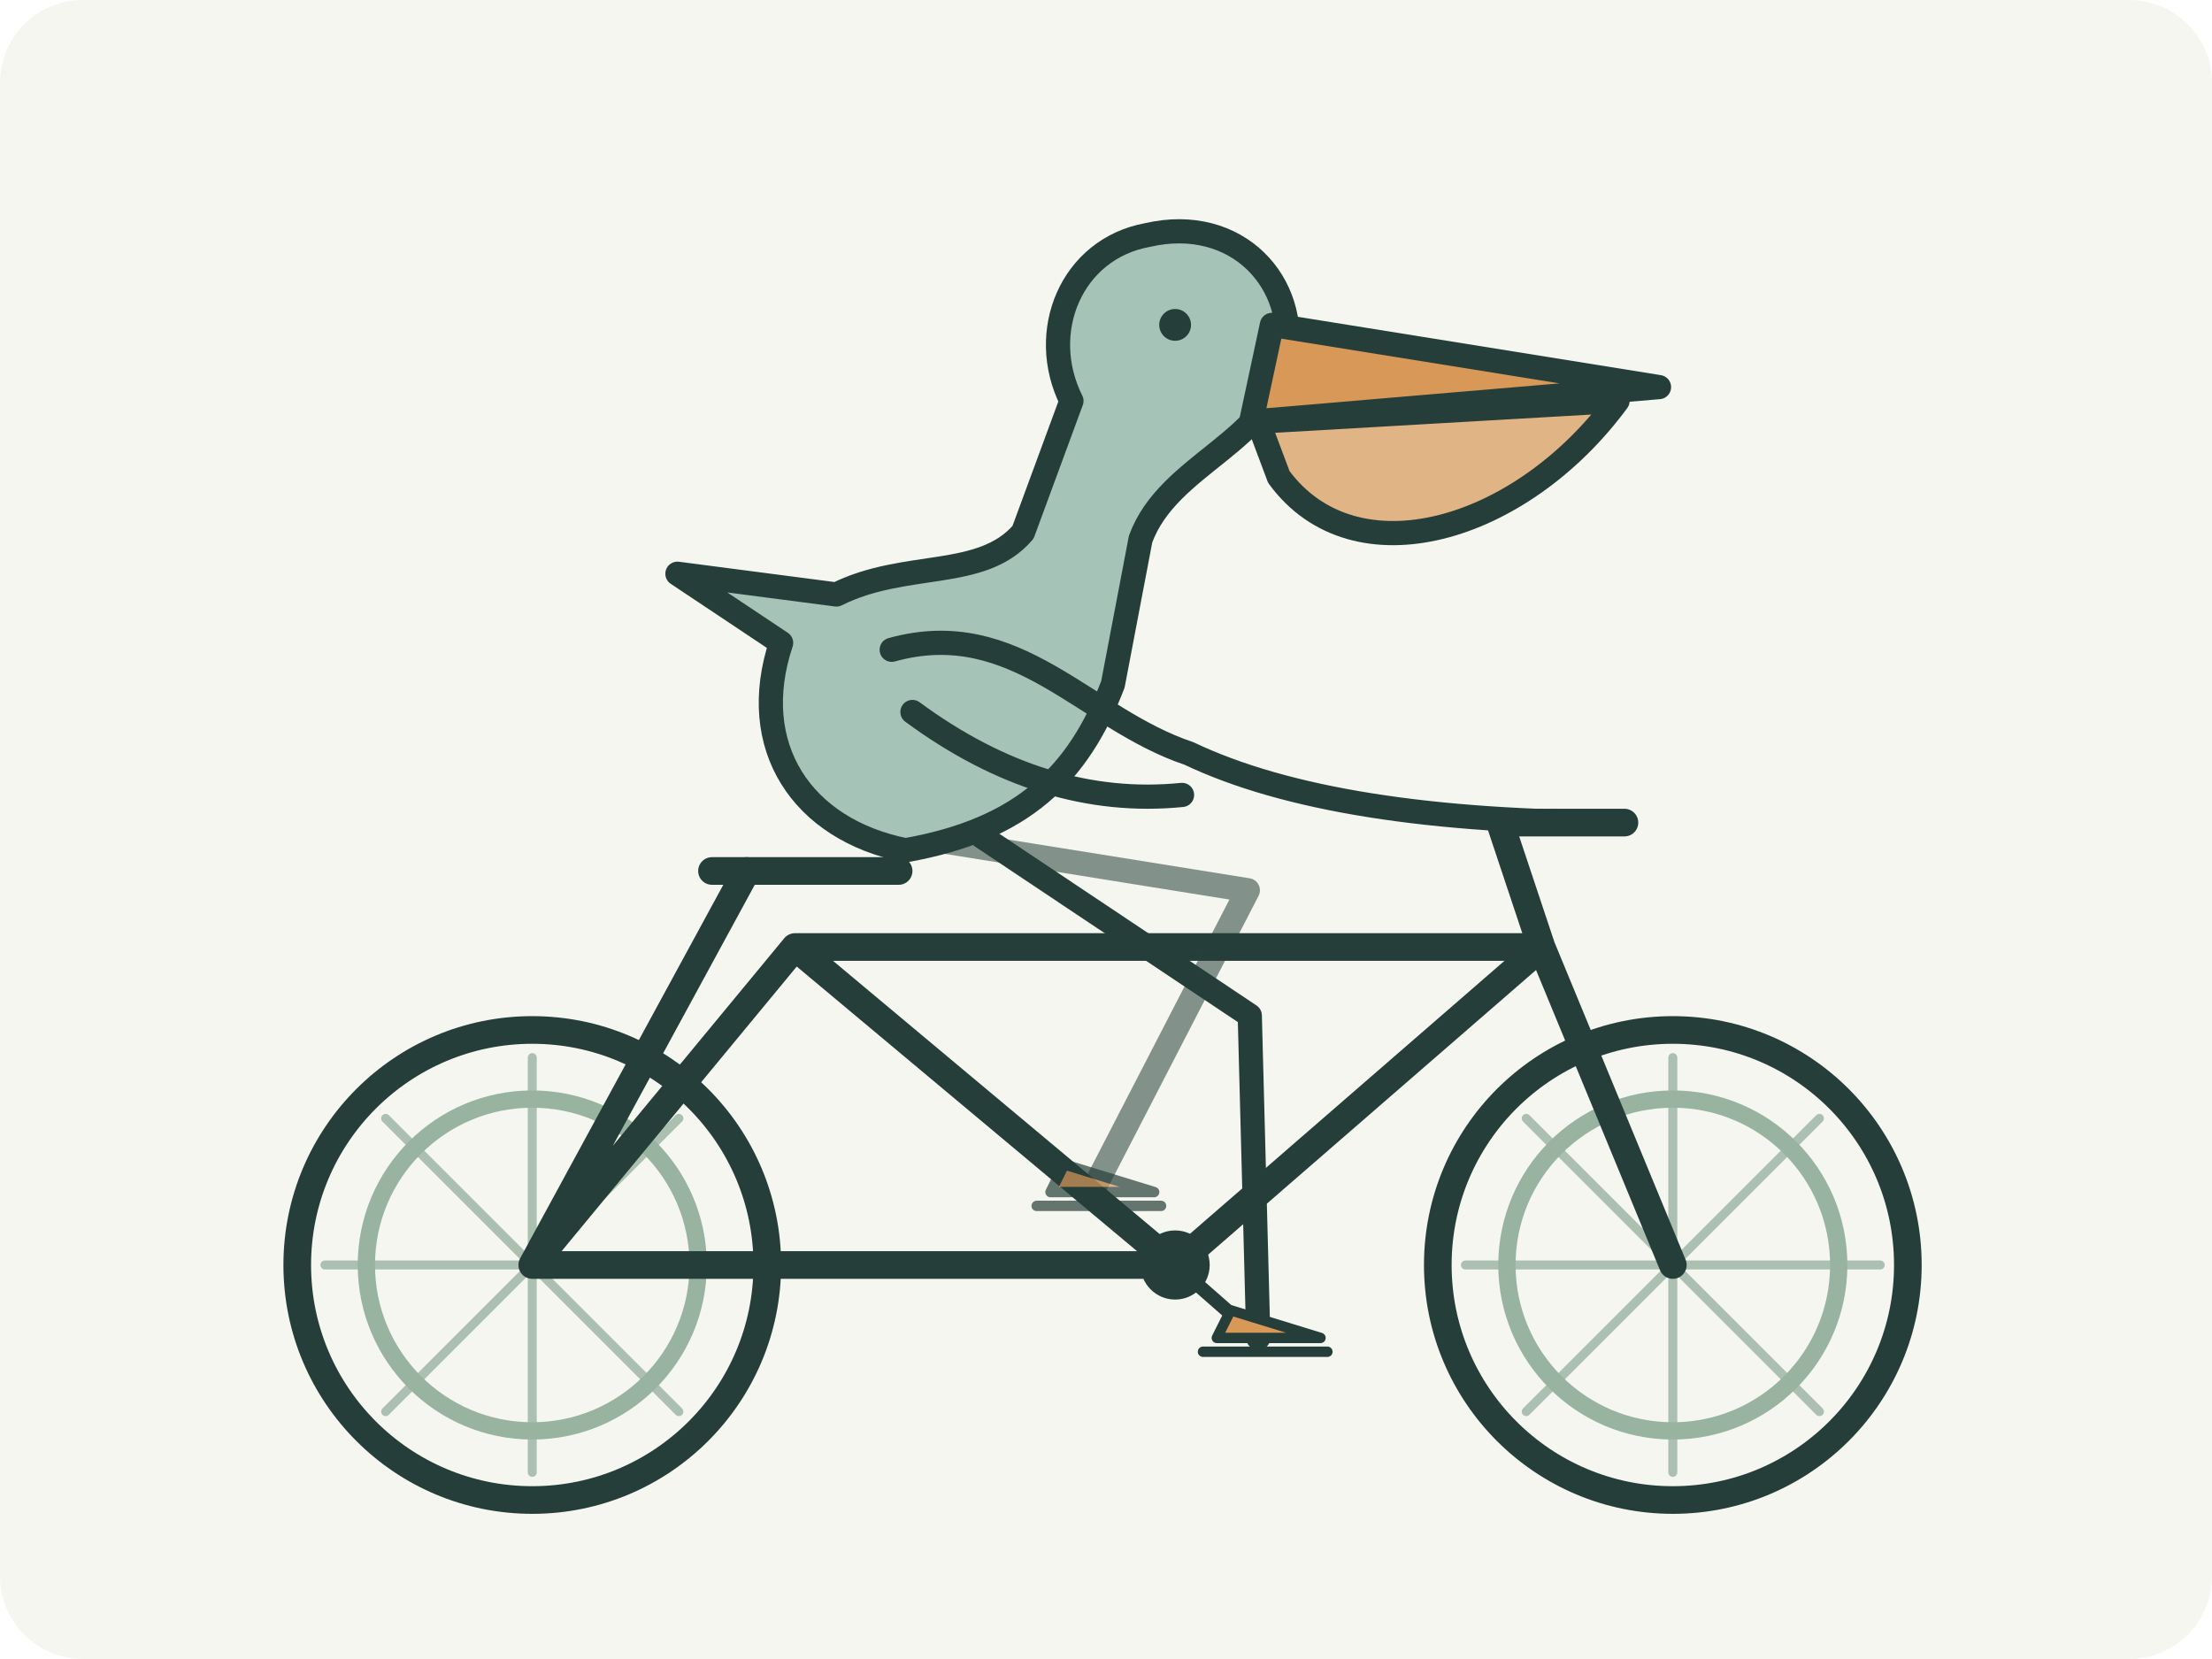
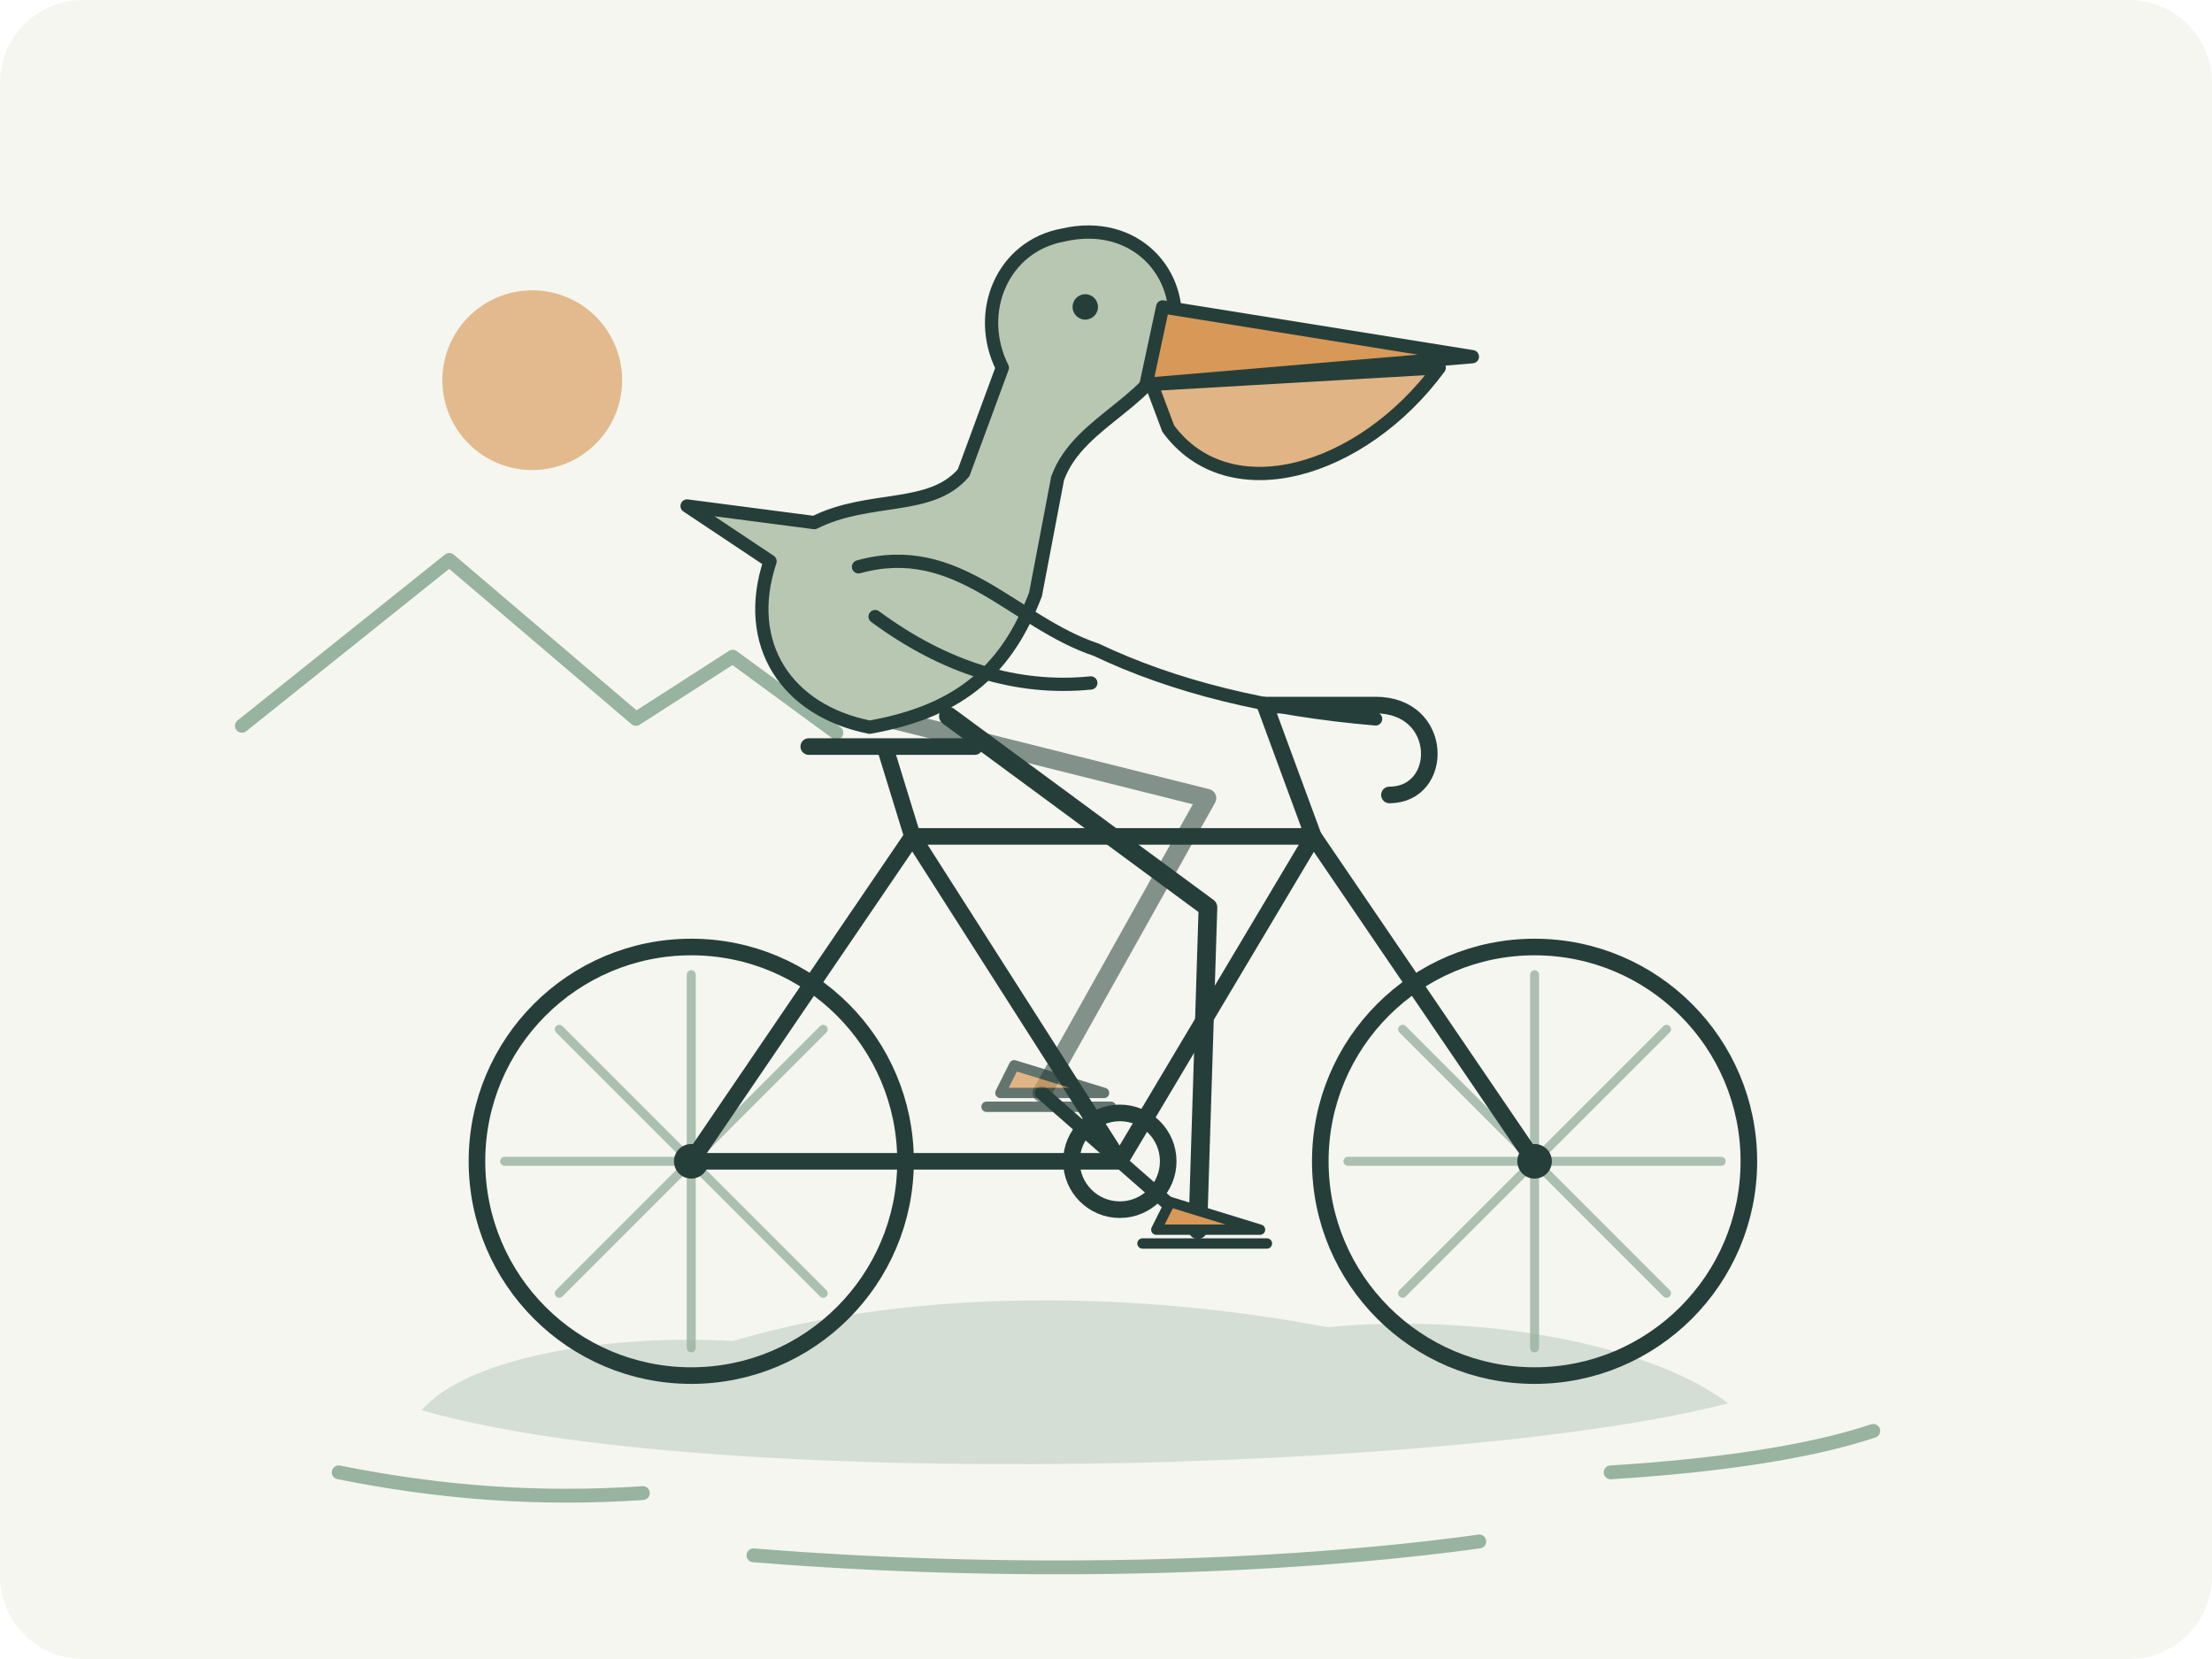
- <svg xmlns="http://www.w3.org/2000/svg" viewBox="0 0 320 240" role="img" aria-labelledby="c05-title c05-desc" data-animated="cycling">
+ <svg xmlns="http://www.w3.org/2000/svg" viewBox="0 0 320 240" role="img" aria-labelledby="c04-title c04-desc" data-animated="cycling">
  <rect width="320" height="240" rx="12" fill="#f5f6f0" />
  <style>.readme-still{display:none}@media(prefers-reduced-motion:reduce){.readme-motion{display:none}.readme-still{display:inline}}</style>
  <g class="readme-motion">
-     <g stroke="#263e39" stroke-width="4" stroke-linecap="round" stroke-linejoin="round">
-       <circle cx="77" cy="183" r="34" fill="none" />
-       <circle cx="242" cy="183" r="34" fill="none" />
-       <g transform="translate(77 183)" data-riding-part="wheel">
-         <g stroke="#98b3a0" stroke-width="1.3" opacity=".8" fill="none">
-           <path d="M0 0L30.00 0.00 M0 0L21.21 21.21 M0 0L0.00 30.00 M0 0L-21.21 21.21 M0 0L-30.00 0.00 M0 0L-21.21 -21.21 M0 0L-0.00 -30.00 M0 0L21.21 -21.21" />
-           <animateTransform attributeName="transform" type="rotate" from="0" to="360" dur="2.8s" repeatCount="indefinite" />
+     <g stroke="#263e39" stroke-width="2.4" stroke-linecap="round" stroke-linejoin="round">
+       <circle cx="77" cy="55" r="13" fill="#d89958" stroke="none" opacity=".65" />
+       <path d="M35 105 65 81 92 104 106 95 121 106" fill="none" stroke="#98b3a0" stroke-width="2" />
+       <path d="M61 204c7-8 28-11 45-10 27-8 60-7 86-2 21-2 46 2 58 11-38 10-148 13-189 1Z" fill="#98b3a0" fill-opacity=".35" stroke="none" />
+       <path d="M49 213c15 3 29 4 44 3m16 9c37 3 76 2 105-2m19-10c16-1 29-3 38-6" fill="none" stroke="#98b3a0" stroke-width="2" />
+       <g fill="none">
+         <circle cx="100" cy="168" r="31" />
+         <circle cx="222" cy="168" r="31" />
+         <g transform="translate(100 168)" data-riding-part="wheel">
+           <g stroke="#98b3a0" stroke-width="1.3" opacity=".8" fill="none">
+             <path d="M0 0L27.00 0.00 M0 0L19.09 19.09 M0 0L0.00 27.00 M0 0L-19.09 19.09 M0 0L-27.00 0.00 M0 0L-19.09 -19.09 M0 0L-0.00 -27.00 M0 0L19.09 -19.09" />
+             <animateTransform attributeName="transform" type="rotate" from="0" to="360" dur="2.8s" repeatCount="indefinite" />
+           </g>
        </g>
+         <g transform="translate(222 168)" data-riding-part="wheel">
+           <g stroke="#98b3a0" stroke-width="1.3" opacity=".8" fill="none">
+             <path d="M0 0L27.00 0.00 M0 0L19.09 19.09 M0 0L0.00 27.00 M0 0L-19.09 19.09 M0 0L-27.00 0.00 M0 0L-19.09 -19.09 M0 0L-0.00 -27.00 M0 0L19.09 -19.09" />
+             <animateTransform attributeName="transform" type="rotate" from="0" to="360" dur="2.8s" repeatCount="indefinite" />
+           </g>
+         </g>
+         <path d="m100 168 32-47 30 47H100m32-47h58l-28 47m28-47 32 47" />
+         <path d="m132 121-4-13m-11 0h24m49 13-7-19h16c10 0 10 13 2 13" />
+         <circle cx="162" cy="168" r="7" />
+         <circle cx="100" cy="168" r="2.5" fill="#263e39" stroke="none" />
+         <circle cx="222" cy="168" r="2.5" fill="#263e39" stroke="none" />
      </g>
-       <g transform="translate(242 183)" data-riding-part="wheel">
-         <g stroke="#98b3a0" stroke-width="1.3" opacity=".8" fill="none">
-           <path d="M0 0L30.00 0.00 M0 0L21.21 21.21 M0 0L0.00 30.00 M0 0L-21.21 21.21 M0 0L-30.00 0.00 M0 0L-21.21 -21.21 M0 0L-0.00 -30.00 M0 0L21.21 -21.21" />
-           <animateTransform attributeName="transform" type="rotate" from="0" to="360" dur="2.8s" repeatCount="indefinite" />
-         </g>
-       </g>
-       <circle cx="77" cy="183" r="24" stroke="#98b3a0" stroke-width="2.5" fill="none" />
-       <circle cx="242" cy="183" r="24" stroke="#98b3a0" stroke-width="2.5" fill="none" />
-       <path d="M77 183 115 137 170 183H77L108 126M115 137h108M170 183l53-46 19 46M223 137l-6-18h18" fill="none" />
-       <path d="M103 126h27" fill="none" />
-       <circle cx="170" cy="183" r="5" fill="#263e39" stroke="none" />
    </g>
-     <g fill="none" stroke="#263e39" stroke-width="3.5" stroke-linecap="round" stroke-linejoin="round" data-riding-part="pedaling-legs">
-       <path d="M157.97 172.45L170 183L182.03 193.55" stroke-width="2">
-         <animate attributeName="d" values="M157.97 172.45L170 183L182.03 193.55;M159.45 170.97L170 183L180.55 195.03;M161.11 169.70L170 183L178.89 196.30;M162.92 168.65L170 183L177.08 197.35;M164.86 167.85L170 183L175.14 198.15;M166.88 167.31L170 183L173.12 198.69;M168.95 167.03L170 183L171.05 198.97;M171.05 167.03L170 183L168.95 198.97;M173.12 167.31L170 183L166.88 198.69;M175.14 167.85L170 183L164.86 198.15;M177.08 168.65L170 183L162.92 197.35;M178.89 169.70L170 183L161.11 196.30;M180.55 170.97L170 183L159.45 195.03;M182.03 172.45L170 183L157.97 193.55;M183.30 174.11L170 183L156.70 191.89;M184.35 175.92L170 183L155.65 190.08;M185.15 177.86L170 183L154.85 188.14;M185.69 179.88L170 183L154.31 186.12;M185.97 181.95L170 183L154.03 184.05;M185.97 184.05L170 183L154.03 181.95;M185.69 186.12L170 183L154.31 179.88;M185.15 188.14L170 183L154.85 177.86;M184.35 190.08L170 183L155.65 175.92;M183.30 191.89L170 183L156.70 174.11;M182.03 193.55L170 183L157.97 172.45;M180.55 195.03L170 183L159.45 170.97;M178.89 196.30L170 183L161.11 169.70;M177.08 197.35L170 183L162.92 168.65;M175.14 198.15L170 183L164.86 167.85;M173.12 198.69L170 183L166.88 167.31;M171.05 198.97L170 183L168.95 167.03;M168.95 198.97L170 183L171.05 167.03;M166.88 198.69L170 183L173.12 167.31;M164.86 198.15L170 183L175.14 167.85;M162.92 197.35L170 183L177.08 168.65;M161.11 196.30L170 183L178.89 169.70;M159.45 195.03L170 183L180.55 170.97;M157.97 193.55L170 183L182.03 172.45;M156.70 191.89L170 183L183.30 174.11;M155.65 190.08L170 183L184.35 175.92;M154.85 188.14L170 183L185.15 177.86;M154.31 186.12L170 183L185.69 179.88;M154.03 184.05L170 183L185.97 181.95;M154.03 181.95L170 183L185.97 184.05;M154.31 179.88L170 183L185.69 186.12;M154.85 177.86L170 183L185.15 188.14;M155.65 175.92L170 183L184.35 190.08;M156.70 174.11L170 183L183.30 191.89;M157.97 172.45L170 183L182.03 193.55" dur="3.8s" repeatCount="indefinite" calcMode="linear" />
+     <g fill="none" stroke="#263e39" stroke-width="2.7" stroke-linecap="round" stroke-linejoin="round" data-riding-part="pedaling-legs">
+       <path d="M150.72 158.11L162 168L173.28 177.89" stroke-width="2">
+         <animate attributeName="d" values="M150.72 158.11L162 168L173.28 177.89;M152.11 156.72L162 168L171.89 179.28;M153.67 155.53L162 168L170.33 180.47;M155.37 154.55L162 168L168.63 181.45;M157.18 153.80L162 168L166.82 182.20;M159.07 153.29L162 168L164.93 182.71;M161.02 153.03L162 168L162.98 182.97;M162.98 153.03L162 168L161.02 182.97;M164.93 153.29L162 168L159.07 182.71;M166.82 153.80L162 168L157.18 182.20;M168.64 154.55L162 168L155.36 181.45;M170.33 155.53L162 168L153.67 180.47;M171.89 156.72L162 168L152.11 179.28;M173.28 158.11L162 168L150.72 177.89;M174.47 159.67L162 168L149.53 176.33;M175.45 161.37L162 168L148.55 174.63;M176.20 163.18L162 168L147.80 172.82;M176.71 165.07L162 168L147.29 170.93;M176.97 167.02L162 168L147.03 168.98;M176.97 168.98L162 168L147.03 167.02;M176.71 170.93L162 168L147.29 165.07;M176.20 172.82L162 168L147.80 163.18;M175.45 174.64L162 168L148.55 161.36;M174.47 176.33L162 168L149.53 159.67;M173.28 177.89L162 168L150.72 158.11;M171.89 179.28L162 168L152.11 156.72;M170.33 180.47L162 168L153.67 155.53;M168.63 181.45L162 168L155.37 154.55;M166.82 182.20L162 168L157.18 153.80;M164.93 182.71L162 168L159.07 153.29;M162.98 182.97L162 168L161.02 153.03;M161.02 182.97L162 168L162.98 153.03;M159.07 182.71L162 168L164.93 153.29;M157.18 182.20L162 168L166.82 153.80;M155.36 181.45L162 168L168.64 154.55;M153.67 180.47L162 168L170.33 155.53;M152.11 179.28L162 168L171.89 156.72;M150.72 177.89L162 168L173.28 158.11;M149.53 176.33L162 168L174.47 159.67;M148.55 174.63L162 168L175.45 161.37;M147.80 172.82L162 168L176.20 163.18;M147.29 170.93L162 168L176.71 165.07;M147.03 168.98L162 168L176.97 167.02;M147.03 167.02L162 168L176.97 168.98;M147.29 165.07L162 168L176.71 170.93;M147.80 163.18L162 168L176.20 172.82;M148.55 161.36L162 168L175.45 174.64;M149.53 159.67L162 168L174.47 176.33;M150.72 158.11L162 168L173.28 177.89" dur="3.8s" repeatCount="indefinite" calcMode="linear" />
      </path>
-       <path d="M132.00 121.00L180.52 128.79L157.97 172.45" opacity=".55">
-         <animate attributeName="d" values="M132.00 121.00L180.52 128.79L157.97 172.45;M132.00 121.02L180.81 126.71L159.45 170.97;M132.00 121.09L181.00 124.76L161.11 169.70;M132.00 121.19L181.11 123.00L162.92 168.65;M132.00 121.33L181.14 121.48L164.86 167.85;M132.00 121.48L181.13 120.28L166.88 167.31;M132.00 121.65L181.09 119.42L168.95 167.03;M132.00 121.82L181.06 118.92L171.05 167.03;M132.00 121.97L181.04 118.81L173.12 167.31;M132.00 122.11L181.05 119.06L175.14 167.85;M132.00 122.21L181.08 119.67L177.08 168.65;M132.00 122.28L181.11 120.61L178.89 169.70;M132.00 122.30L181.14 121.83L180.55 170.97;M132.00 122.28L181.13 123.32L182.03 172.45;M132.00 122.21L181.06 125.02L183.30 174.11;M132.00 122.11L180.91 126.90L184.35 175.92;M132.00 121.97L180.65 128.92L185.15 177.86;M132.00 121.82L180.27 131.04L185.69 179.88;M132.00 121.65L179.76 133.21L185.97 181.95;M132.00 121.48L179.13 135.38L185.97 184.05;M132.00 121.33L178.39 137.53L185.69 186.12;M132.00 121.19L177.57 139.59L185.15 188.14;M132.00 121.09L176.68 141.54L184.35 190.08;M132.00 121.02L175.79 143.33L183.30 191.89;M132.00 121.00L174.92 144.93L182.03 193.55;M132.00 121.02L174.14 146.31L180.55 195.03;M132.00 121.09L173.46 147.46L178.89 196.30;M132.00 121.19L172.93 148.38L177.08 197.35;M132.00 121.33L172.55 149.08L175.14 198.15;M132.00 121.48L172.33 149.56L173.12 198.69;M132.00 121.65L172.25 149.84L171.05 198.97;M132.00 121.82L172.30 149.94L168.95 198.97;M132.00 121.97L172.46 149.87L166.88 198.69;M132.00 122.11L172.70 149.64L164.86 198.15;M132.00 122.21L173.03 149.26L162.92 197.35;M132.00 122.28L173.42 148.73L161.11 196.30;M132.00 122.30L173.86 148.05L159.45 195.03;M132.00 122.28L174.34 147.22L157.97 193.55;M132.00 122.21L174.87 146.23L156.70 191.89;M132.00 122.11L175.43 145.09L155.65 190.08;M132.00 121.97L176.03 143.80L154.85 188.14;M132.00 121.82L176.65 142.35L154.31 186.12;M132.00 121.65L177.28 140.75L154.03 184.05;M132.00 121.48L177.91 139.00L154.03 181.95;M132.00 121.33L178.53 137.12L154.31 179.88;M132.00 121.19L179.12 135.13L154.85 177.86;M132.00 121.09L179.66 133.05L155.65 175.92;M132.00 121.02L180.13 130.92L156.70 174.11;M132.00 121.00L180.52 128.79L157.97 172.45" dur="3.8s" repeatCount="indefinite" calcMode="linear" />
+       <path d="M127.20 103.60L174.60 115.47L150.72 158.11" opacity=".55">
+         <animate attributeName="d" values="M127.20 103.60L174.60 115.47L150.72 158.11;M127.20 103.62L175.04 113.57L152.11 156.72;M127.20 103.69L175.40 111.76L153.67 155.53;M127.20 103.79L175.66 110.09L155.37 154.55;M127.20 103.93L175.84 108.63L157.18 153.80;M127.20 104.08L175.95 107.43L159.07 153.29;M127.20 104.25L176.01 106.52L161.02 153.03;M127.20 104.42L176.04 105.94L162.98 153.03;M127.20 104.58L176.05 105.71L164.93 153.29;M127.20 104.71L176.05 105.81L166.82 153.80;M127.20 104.81L176.05 106.25L168.64 154.55;M127.20 104.88L176.02 106.99L170.33 155.53;M127.20 104.90L175.97 108.03L171.89 156.72;M127.20 104.88L175.86 109.31L173.28 158.11;M127.20 104.81L175.70 110.82L174.47 159.67;M127.20 104.71L175.44 112.50L175.45 161.37;M127.20 104.58L175.08 114.33L176.20 163.18;M127.20 104.42L174.61 116.25L176.71 165.07;M127.20 104.25L174.02 118.24L176.97 167.02;M127.20 104.08L173.31 120.25L176.97 168.98;M127.20 103.93L172.50 122.24L176.71 170.93;M127.20 103.79L171.61 124.17L176.20 172.82;M127.20 103.69L170.67 126.00L175.45 174.64;M127.20 103.62L169.72 127.70L174.47 176.33;M127.20 103.60L168.81 129.23L173.28 177.89;M127.20 103.62L167.97 130.57L171.89 179.28;M127.20 103.69L167.24 131.70L170.33 180.47;M127.20 103.79L166.65 132.63L168.63 181.45;M127.20 103.93L166.22 133.34L166.82 182.20;M127.20 104.08L165.95 133.86L164.93 182.71;M127.20 104.25L165.82 134.18L162.98 182.97;M127.20 104.42L165.84 134.34L161.02 182.97;M127.20 104.58L165.96 134.33L159.07 182.71;M127.20 104.71L166.18 134.17L157.18 182.20;M127.20 104.81L166.49 133.87L155.36 181.45;M127.20 104.88L166.86 133.42L153.67 180.47;M127.20 104.90L167.30 132.83L152.11 179.28;M127.20 104.88L167.78 132.10L150.72 177.89;M127.20 104.81L168.32 131.22L149.53 176.33;M127.20 104.71L168.89 130.20L148.55 174.63;M127.20 104.58L169.50 129.04L147.80 172.82;M127.20 104.42L170.15 127.73L147.29 170.93;M127.20 104.25L170.81 126.29L147.03 168.98;M127.20 104.08L171.50 124.72L147.03 167.02;M127.20 103.93L172.18 123.02L147.29 165.07;M127.20 103.79L172.85 121.22L147.80 163.18;M127.20 103.69L173.49 119.34L148.55 161.36;M127.20 103.62L174.08 117.41L149.53 159.67;M127.20 103.60L174.60 115.47L150.72 158.11" dur="3.8s" repeatCount="indefinite" calcMode="linear" />
      </path>
-       <path d="M149.97 174.45H167.97M153.97 168.45L166.97 172.45L151.97 172.45Z" fill="#d89958" stroke-width="1.5" opacity=".7">
-         <animate attributeName="d" values="M149.97 174.45H167.97M153.97 168.45L166.97 172.45L151.97 172.45Z;M151.45 172.97H169.45M155.45 166.97L168.45 170.97L153.45 170.97Z;M153.11 171.70H171.11M157.11 165.70L170.11 169.696L155.11 169.696Z;M154.92 170.65H172.92M158.92 164.65L171.92 168.65L156.92 168.65Z;M156.86 169.85H174.86M160.86 163.85L173.86 167.849L158.86 167.849Z;M158.88 169.31H176.88M162.88 163.31L175.88 167.307L160.88 167.307Z;M160.95 169.03H178.95M164.95 163.03L177.95 167.034L162.95 167.034Z;M163.05 169.03H181.05M167.05 163.03L180.05 167.034L165.05 167.034Z;M165.12 169.31H183.12M169.12 163.31L182.12 167.308L167.12 167.308Z;M167.14 169.85H185.14M171.14 163.85L184.14 167.849L169.14 167.849Z;M169.08 170.65H187.08M173.08 164.65L186.08 168.65L171.08 168.65Z;M170.89 171.70H188.89M174.89 165.70L187.89 169.697L172.89 169.697Z;M172.55 172.97H190.55M176.55 166.97L189.55 170.971L174.55 170.971Z;M174.03 174.45H192.03M178.03 168.45L191.03 172.451L176.03 172.451Z;M175.30 176.11H193.30M179.30 170.11L192.30 174.112L177.30 174.112Z;M176.35 177.92H194.35M180.35 171.92L193.35 175.924L178.35 175.924Z;M177.15 179.86H195.15M181.15 173.86L194.15 177.858L179.15 177.858Z;M177.69 181.88H195.69M181.69 175.88L194.69 179.879L179.69 179.879Z;M177.97 183.95H195.97M181.97 177.95L194.97 181.954L179.97 181.954Z;M177.97 186.05H195.97M181.97 180.05L194.97 184.047L179.97 184.047Z;M177.69 188.12H195.69M181.69 182.12L194.69 186.122L179.69 186.122Z;M177.15 190.14H195.15M181.15 184.14L194.15 188.144L179.15 188.144Z;M176.35 192.08H194.35M180.35 186.08L193.35 190.077L178.35 190.077Z;M175.30 193.89H193.30M179.30 187.89L192.30 191.89L177.30 191.89Z;M174.03 195.55H192.03M178.03 189.55L191.03 193.55L176.03 193.55Z;M172.55 197.03H190.55M176.55 191.03L189.55 195.03L174.55 195.03Z;M170.89 198.30H188.89M174.89 192.30L187.89 196.304L172.89 196.304Z;M169.08 199.35H187.08M173.08 193.35L186.08 197.35L171.08 197.35Z;M167.14 200.15H185.14M171.14 194.15L184.14 198.151L169.14 198.151Z;M165.12 200.69H183.12M169.12 194.69L182.12 198.693L167.12 198.693Z;M163.05 200.97H181.05M167.05 194.97L180.05 198.966L165.05 198.966Z;M160.95 200.97H178.95M164.95 194.97L177.95 198.966L162.95 198.966Z;M158.88 200.69H176.88M162.88 194.69L175.88 198.692L160.88 198.692Z;M156.86 200.15H174.86M160.86 194.15L173.86 198.151L158.86 198.151Z;M154.92 199.35H172.92M158.92 193.35L171.92 197.35L156.92 197.35Z;M153.11 198.30H171.11M157.11 192.30L170.11 196.303L155.11 196.303Z;M151.45 197.03H169.45M155.45 191.03L168.45 195.029L153.45 195.029Z;M149.97 195.55H167.97M153.97 189.55L166.97 193.549L151.97 193.549Z;M148.70 193.89H166.70M152.70 187.89L165.70 191.888L150.70 191.888Z;M147.65 192.08H165.65M151.65 186.08L164.65 190.076L149.65 190.076Z;M146.85 190.14H164.85M150.85 184.14L163.85 188.142L148.85 188.142Z;M146.31 188.12H164.31M150.31 182.12L163.31 186.121L148.31 186.121Z;M146.03 186.05H164.03M150.03 180.05L163.03 184.046L148.03 184.046Z;M146.03 183.95H164.03M150.03 177.95L163.03 181.953L148.03 181.953Z;M146.31 181.88H164.31M150.31 175.88L163.31 179.878L148.31 179.878Z;M146.85 179.86H164.85M150.85 173.86L163.85 177.856L148.85 177.856Z;M147.65 177.92H165.65M151.65 171.92L164.65 175.923L149.65 175.923Z;M148.70 176.11H166.70M152.70 170.11L165.70 174.11L150.70 174.11Z;M149.97 174.45H167.97M153.97 168.45L166.97 172.45L151.97 172.45Z" dur="3.8s" repeatCount="indefinite" calcMode="linear" />
+       <path d="M142.72 160.11H160.72M146.72 154.11L159.72 158.109L144.72 158.109Z" fill="#d89958" stroke-width="1.5" opacity=".7">
+         <animate attributeName="d" values="M142.72 160.11H160.72M146.72 154.11L159.72 158.109L144.72 158.109Z;M144.11 158.72H162.11M148.11 152.72L161.11 156.722L146.11 156.722Z;M145.67 157.53H163.67M149.67 151.53L162.67 155.528L147.67 155.528Z;M147.37 156.55H165.37M151.37 150.55L164.37 154.547L149.37 154.547Z;M149.18 155.80H167.18M153.18 149.80L166.18 153.796L151.18 153.796Z;M151.07 155.29H169.07M155.07 149.29L168.07 153.288L153.07 153.288Z;M153.02 155.03H171.02M157.02 149.03L170.02 153.032L155.02 153.032Z;M154.98 155.03H172.98M158.98 149.03L171.98 153.032L156.98 153.032Z;M156.93 155.29H174.93M160.93 149.29L173.93 153.288L158.93 153.288Z;M158.82 155.80H176.82M162.82 149.80L175.82 153.796L160.82 153.796Z;M160.64 156.55H178.64M164.64 150.55L177.64 154.547L162.64 154.547Z;M162.33 157.53H180.33M166.33 151.53L179.33 155.528L164.33 155.528Z;M163.89 158.72H181.89M167.89 152.72L180.89 156.723L165.89 156.723Z;M165.28 160.11H183.28M169.28 154.11L182.28 158.11L167.28 158.11Z;M166.47 161.67H184.47M170.47 155.67L183.47 159.667L168.47 159.667Z;M167.45 163.37H185.45M171.45 157.37L184.45 161.366L169.45 161.366Z;M168.20 165.18H186.20M172.20 159.18L185.20 163.179L170.20 163.179Z;M168.71 167.07H186.71M172.71 161.07L185.71 165.074L170.71 165.074Z;M168.97 169.02H186.97M172.97 163.02L185.97 167.02L170.97 167.02Z;M168.97 170.98H186.97M172.97 164.98L185.97 168.982L170.97 168.982Z;M168.71 172.93H186.71M172.71 166.93L185.71 170.927L170.71 170.927Z;M168.20 174.82H186.20M172.20 168.82L185.20 172.822L170.20 172.822Z;M167.45 176.64H185.45M171.45 170.64L184.45 174.635L169.45 174.635Z;M166.47 178.33H184.47M170.47 172.33L183.47 176.334L168.47 176.334Z;M165.28 179.89H183.28M169.28 173.89L182.28 177.891L167.28 177.891Z;M163.89 181.28H181.89M167.89 175.28L180.89 179.278L165.89 179.278Z;M162.33 182.47H180.33M166.33 176.47L179.33 180.472L164.33 180.472Z;M160.63 183.45H178.63M164.63 177.45L177.63 181.453L162.63 181.453Z;M158.82 184.20H176.82M162.82 178.20L175.82 182.204L160.82 182.204Z;M156.93 184.71H174.93M160.93 178.71L173.93 182.712L158.93 182.712Z;M154.98 184.97H172.98M158.98 178.97L171.98 182.968L156.98 182.968Z;M153.02 184.97H171.02M157.02 178.97L170.02 182.968L155.02 182.968Z;M151.07 184.71H169.07M155.07 178.71L168.07 182.712L153.07 182.712Z;M149.18 184.20H167.18M153.18 178.20L166.18 182.204L151.18 182.204Z;M147.36 183.45H165.36M151.36 177.45L164.36 181.453L149.36 181.453Z;M145.67 182.47H163.67M149.67 176.47L162.67 180.472L147.67 180.472Z;M144.11 181.28H162.11M148.11 175.28L161.11 179.277L146.11 179.277Z;M142.72 179.89H160.72M146.72 173.89L159.72 177.89L144.72 177.89Z;M141.53 178.33H159.53M145.53 172.33L158.53 176.333L143.53 176.333Z;M140.55 176.63H158.55M144.55 170.63L157.55 174.634L142.55 174.634Z;M139.80 174.82H157.80M143.80 168.82L156.80 172.821L141.80 172.821Z;M139.29 172.93H157.29M143.29 166.93L156.29 170.926L141.29 170.926Z;M139.03 170.98H157.03M143.03 164.98L156.03 168.98L141.03 168.98Z;M139.03 169.02H157.03M143.03 163.02L156.03 167.018L141.03 167.018Z;M139.29 167.07H157.29M143.29 161.07L156.29 165.073L141.29 165.073Z;M139.80 165.18H157.80M143.80 159.18L156.80 163.178L141.80 163.178Z;M140.55 163.36H158.55M144.55 157.36L157.55 161.365L142.55 161.365Z;M141.53 161.67H159.53M145.53 155.67L158.53 159.666L143.53 159.666Z;M142.72 160.11H160.72M146.72 154.11L159.72 158.109L144.72 158.109Z" dur="3.8s" repeatCount="indefinite" calcMode="linear" />
      </path>
-       <path d="M142.00 121.00L180.80 146.91L182.03 193.55">
-         <animate attributeName="d" values="M142.00 121.00L180.80 146.91L182.03 193.55;M142.00 121.02L179.79 148.38L180.55 195.03;M142.00 121.09L178.89 149.65L178.89 196.30;M142.00 121.19L178.13 150.71L177.08 197.35;M142.00 121.33L177.54 151.56L175.14 198.15;M142.00 121.48L177.11 152.21L173.12 198.69;M142.00 121.65L176.85 152.67L171.05 198.97;M142.00 121.82L176.74 152.96L168.95 198.97;M142.00 121.97L176.76 153.10L166.88 198.69;M142.00 122.11L176.90 153.08L164.86 198.15;M142.00 122.21L177.13 152.91L162.92 197.35;M142.00 122.28L177.45 152.60L161.11 196.30;M142.00 122.30L177.85 152.16L159.45 195.03;M142.00 122.28L178.32 151.56L157.97 193.55;M142.00 122.21L178.85 150.83L156.70 191.89;M142.00 122.11L179.44 149.94L155.65 190.08;M142.00 121.97L180.10 148.91L154.85 188.14;M142.00 121.82L180.81 147.72L154.31 186.12;M142.00 121.65L181.56 146.38L154.03 184.05;M142.00 121.48L182.36 144.88L154.03 181.95;M142.00 121.33L183.19 143.24L154.31 179.88;M142.00 121.19L184.03 141.45L154.85 177.86;M142.00 121.09L184.85 139.54L155.65 175.92;M142.00 121.02L185.64 137.52L156.70 174.11;M142.00 121.00L186.37 135.43L157.97 172.45;M142.00 121.02L187.01 133.32L159.45 170.97;M142.00 121.09L187.54 131.25L161.11 169.70;M142.00 121.19L187.95 129.27L162.92 168.65;M142.00 121.33L188.25 127.48L164.86 167.85;M142.00 121.48L188.44 125.93L166.88 167.31;M142.00 121.65L188.56 124.70L168.95 167.03;M142.00 121.82L188.61 123.81L171.05 167.03;M142.00 121.97L188.64 123.31L173.12 167.31;M142.00 122.11L188.64 123.19L175.14 167.85;M142.00 122.21L188.64 123.45L177.08 168.65;M142.00 122.28L188.62 124.07L178.89 169.70;M142.00 122.30L188.58 125.01L180.55 170.97;M142.00 122.28L188.49 126.24L182.03 172.45;M142.00 122.21L188.33 127.73L183.30 174.11;M142.00 122.11L188.08 129.42L184.35 175.92;M142.00 121.97L187.72 131.27L185.15 177.86;M142.00 121.82L187.23 133.25L185.69 179.88;M142.00 121.65L186.61 135.30L185.97 181.95;M142.00 121.48L185.86 137.39L185.97 184.05;M142.00 121.33L184.98 139.47L185.69 186.12;M142.00 121.19L184.00 141.50L185.15 188.14;M142.00 121.09L182.95 143.44L184.35 190.08;M142.00 121.02L181.87 145.26L183.30 191.89;M142.00 121.00L180.80 146.91L182.03 193.55" dur="3.8s" repeatCount="indefinite" calcMode="linear" />
+       <path d="M137.20 103.60L174.75 131.27L173.28 177.89">
+         <animate attributeName="d" values="M137.20 103.60L174.75 131.27L173.28 177.89;M137.20 103.62L173.70 132.67L171.89 179.28;M137.20 103.69L172.75 133.89L170.33 180.47;M137.20 103.79L171.93 134.92L168.63 181.45;M137.20 103.93L171.28 135.77L166.82 182.20;M137.20 104.08L170.80 136.44L164.93 182.71;M137.20 104.25L170.48 136.93L162.98 182.97;M137.20 104.42L170.32 137.26L161.02 182.97;M137.20 104.58L170.30 137.44L159.07 182.71;M137.20 104.71L170.40 137.47L157.18 182.20;M137.20 104.81L170.61 137.37L155.36 181.45;M137.20 104.88L170.90 137.13L153.67 180.47;M137.20 104.90L171.28 136.75L152.11 179.28;M137.20 104.88L171.73 136.24L150.72 177.89;M137.20 104.81L172.25 135.59L149.53 176.33;M137.20 104.71L172.83 134.81L148.55 174.63;M137.20 104.58L173.49 133.89L147.80 172.82;M137.20 104.42L174.20 132.83L147.29 170.93;M137.20 104.25L174.97 131.63L147.03 168.98;M137.20 104.08L175.79 130.29L147.03 167.02;M137.20 103.93L176.64 128.82L147.29 165.07;M137.20 103.79L177.53 127.23L147.80 163.18;M137.20 103.69L178.41 125.53L148.55 161.36;M137.20 103.62L179.28 123.74L149.53 159.67;M137.20 103.60L180.11 121.89L150.72 158.11;M137.20 103.62L180.88 120.00L152.11 156.72;M137.20 103.69L181.55 118.13L153.67 155.53;M137.20 103.79L182.13 116.34L155.37 154.55;M137.20 103.93L182.59 114.68L157.18 153.80;M137.20 104.08L182.94 113.21L159.07 153.29;M137.20 104.25L183.20 112.00L161.02 153.03;M137.20 104.42L183.37 111.08L162.98 153.03;M137.20 104.58L183.47 110.49L164.93 153.29;M137.20 104.71L183.52 110.24L166.82 153.80;M137.20 104.81L183.52 110.34L168.64 154.55;M137.20 104.88L183.47 110.77L170.33 155.53;M137.20 104.90L183.37 111.51L171.89 156.72;M137.20 104.88L183.21 112.54L173.28 158.11;M137.20 104.81L182.97 113.80L174.47 159.67;M137.20 104.71L182.63 115.28L175.45 161.37;M137.20 104.58L182.18 116.92L176.20 163.18;M137.20 104.42L181.61 118.69L176.71 165.07;M137.20 104.25L180.91 120.54L176.97 167.02;M137.20 104.08L180.08 122.44L176.97 168.98;M137.20 103.93L179.14 124.34L176.71 170.93;M137.20 103.79L178.10 126.22L176.20 172.82;M137.20 103.69L177.00 128.02L175.45 174.64;M137.20 103.62L175.87 129.71L174.47 176.33;M137.20 103.60L174.75 131.27L173.28 177.89" dur="3.8s" repeatCount="indefinite" calcMode="linear" />
      </path>
-       <path d="M174.03 195.55H192.03M178.03 189.55L191.03 193.55L176.03 193.55Z" fill="#d89958" stroke-width="1.5">
-         <animate attributeName="d" values="M174.03 195.55H192.03M178.03 189.55L191.03 193.55L176.03 193.55Z;M172.55 197.03H190.55M176.55 191.03L189.55 195.03L174.55 195.03Z;M170.89 198.30H188.89M174.89 192.30L187.89 196.304L172.89 196.304Z;M169.08 199.35H187.08M173.08 193.35L186.08 197.35L171.08 197.35Z;M167.14 200.15H185.14M171.14 194.15L184.14 198.151L169.14 198.151Z;M165.12 200.69H183.12M169.12 194.69L182.12 198.693L167.12 198.693Z;M163.05 200.97H181.05M167.05 194.97L180.05 198.966L165.05 198.966Z;M160.95 200.97H178.95M164.95 194.97L177.95 198.966L162.95 198.966Z;M158.88 200.69H176.88M162.88 194.69L175.88 198.692L160.88 198.692Z;M156.86 200.15H174.86M160.86 194.15L173.86 198.151L158.86 198.151Z;M154.92 199.35H172.92M158.92 193.35L171.92 197.35L156.92 197.35Z;M153.11 198.30H171.11M157.11 192.30L170.11 196.303L155.11 196.303Z;M151.45 197.03H169.45M155.45 191.03L168.45 195.029L153.45 195.029Z;M149.97 195.55H167.97M153.97 189.55L166.97 193.549L151.97 193.549Z;M148.70 193.89H166.70M152.70 187.89L165.70 191.888L150.70 191.888Z;M147.65 192.08H165.65M151.65 186.08L164.65 190.076L149.65 190.076Z;M146.85 190.14H164.85M150.85 184.14L163.85 188.142L148.85 188.142Z;M146.31 188.12H164.31M150.31 182.12L163.31 186.121L148.31 186.121Z;M146.03 186.05H164.03M150.03 180.05L163.03 184.046L148.03 184.046Z;M146.03 183.95H164.03M150.03 177.95L163.03 181.953L148.03 181.953Z;M146.31 181.88H164.31M150.31 175.88L163.31 179.878L148.31 179.878Z;M146.85 179.86H164.85M150.85 173.86L163.85 177.856L148.85 177.856Z;M147.65 177.92H165.65M151.65 171.92L164.65 175.923L149.65 175.923Z;M148.70 176.11H166.70M152.70 170.11L165.70 174.11L150.70 174.11Z;M149.97 174.45H167.97M153.97 168.45L166.97 172.45L151.97 172.45Z;M151.45 172.97H169.45M155.45 166.97L168.45 170.97L153.45 170.97Z;M153.11 171.70H171.11M157.11 165.70L170.11 169.696L155.11 169.696Z;M154.92 170.65H172.92M158.92 164.65L171.92 168.65L156.92 168.65Z;M156.86 169.85H174.86M160.86 163.85L173.86 167.849L158.86 167.849Z;M158.88 169.31H176.88M162.88 163.31L175.88 167.307L160.88 167.307Z;M160.95 169.03H178.95M164.95 163.03L177.95 167.034L162.95 167.034Z;M163.05 169.03H181.05M167.05 163.03L180.05 167.034L165.05 167.034Z;M165.12 169.31H183.12M169.12 163.31L182.12 167.308L167.12 167.308Z;M167.14 169.85H185.14M171.14 163.85L184.14 167.849L169.14 167.849Z;M169.08 170.65H187.08M173.08 164.65L186.08 168.65L171.08 168.65Z;M170.89 171.70H188.89M174.89 165.70L187.89 169.697L172.89 169.697Z;M172.55 172.97H190.55M176.55 166.97L189.55 170.971L174.55 170.971Z;M174.03 174.45H192.03M178.03 168.45L191.03 172.451L176.03 172.451Z;M175.30 176.11H193.30M179.30 170.11L192.30 174.112L177.30 174.112Z;M176.35 177.92H194.35M180.35 171.92L193.35 175.924L178.35 175.924Z;M177.15 179.86H195.15M181.15 173.86L194.15 177.858L179.15 177.858Z;M177.69 181.88H195.69M181.69 175.88L194.69 179.879L179.69 179.879Z;M177.97 183.95H195.97M181.97 177.95L194.97 181.954L179.97 181.954Z;M177.97 186.05H195.97M181.97 180.05L194.97 184.047L179.97 184.047Z;M177.69 188.12H195.69M181.69 182.12L194.69 186.122L179.69 186.122Z;M177.15 190.14H195.15M181.15 184.14L194.15 188.144L179.15 188.144Z;M176.35 192.08H194.35M180.35 186.08L193.35 190.077L178.35 190.077Z;M175.30 193.89H193.30M179.30 187.89L192.30 191.89L177.30 191.89Z;M174.03 195.55H192.03M178.03 189.55L191.03 193.55L176.03 193.55Z" dur="3.8s" repeatCount="indefinite" calcMode="linear" />
+       <path d="M165.28 179.89H183.28M169.28 173.89L182.28 177.891L167.28 177.891Z" fill="#d89958" stroke-width="1.5">
+         <animate attributeName="d" values="M165.28 179.89H183.28M169.28 173.89L182.28 177.891L167.28 177.891Z;M163.89 181.28H181.89M167.89 175.28L180.89 179.278L165.89 179.278Z;M162.33 182.47H180.33M166.33 176.47L179.33 180.472L164.33 180.472Z;M160.63 183.45H178.63M164.63 177.45L177.63 181.453L162.63 181.453Z;M158.82 184.20H176.82M162.82 178.20L175.82 182.204L160.82 182.204Z;M156.93 184.71H174.93M160.93 178.71L173.93 182.712L158.93 182.712Z;M154.98 184.97H172.98M158.98 178.97L171.98 182.968L156.98 182.968Z;M153.02 184.97H171.02M157.02 178.97L170.02 182.968L155.02 182.968Z;M151.07 184.71H169.07M155.07 178.71L168.07 182.712L153.07 182.712Z;M149.18 184.20H167.18M153.18 178.20L166.18 182.204L151.18 182.204Z;M147.36 183.45H165.36M151.36 177.45L164.36 181.453L149.36 181.453Z;M145.67 182.47H163.67M149.67 176.47L162.67 180.472L147.67 180.472Z;M144.11 181.28H162.11M148.11 175.28L161.11 179.277L146.11 179.277Z;M142.72 179.89H160.72M146.72 173.89L159.72 177.89L144.72 177.89Z;M141.53 178.33H159.53M145.53 172.33L158.53 176.333L143.53 176.333Z;M140.55 176.63H158.55M144.55 170.63L157.55 174.634L142.55 174.634Z;M139.80 174.82H157.80M143.80 168.82L156.80 172.821L141.80 172.821Z;M139.29 172.93H157.29M143.29 166.93L156.29 170.926L141.29 170.926Z;M139.03 170.98H157.03M143.03 164.98L156.03 168.98L141.03 168.98Z;M139.03 169.02H157.03M143.03 163.02L156.03 167.018L141.03 167.018Z;M139.29 167.07H157.29M143.29 161.07L156.29 165.073L141.29 165.073Z;M139.80 165.18H157.80M143.80 159.18L156.80 163.178L141.80 163.178Z;M140.55 163.36H158.55M144.55 157.36L157.55 161.365L142.55 161.365Z;M141.53 161.67H159.53M145.53 155.67L158.53 159.666L143.53 159.666Z;M142.72 160.11H160.72M146.72 154.11L159.72 158.109L144.72 158.109Z;M144.11 158.72H162.11M148.11 152.72L161.11 156.722L146.11 156.722Z;M145.67 157.53H163.67M149.67 151.53L162.67 155.528L147.67 155.528Z;M147.37 156.55H165.37M151.37 150.55L164.37 154.547L149.37 154.547Z;M149.18 155.80H167.18M153.18 149.80L166.18 153.796L151.18 153.796Z;M151.07 155.29H169.07M155.07 149.29L168.07 153.288L153.07 153.288Z;M153.02 155.03H171.02M157.02 149.03L170.02 153.032L155.02 153.032Z;M154.98 155.03H172.98M158.98 149.03L171.98 153.032L156.98 153.032Z;M156.93 155.29H174.93M160.93 149.29L173.93 153.288L158.93 153.288Z;M158.82 155.80H176.82M162.82 149.80L175.82 153.796L160.82 153.796Z;M160.64 156.55H178.64M164.64 150.55L177.64 154.547L162.64 154.547Z;M162.33 157.53H180.33M166.33 151.53L179.33 155.528L164.33 155.528Z;M163.89 158.72H181.89M167.89 152.72L180.89 156.723L165.89 156.723Z;M165.28 160.11H183.28M169.28 154.11L182.28 158.11L167.28 158.11Z;M166.47 161.67H184.47M170.47 155.67L183.47 159.667L168.47 159.667Z;M167.45 163.37H185.45M171.45 157.37L184.45 161.366L169.45 161.366Z;M168.20 165.18H186.20M172.20 159.18L185.20 163.179L170.20 163.179Z;M168.71 167.07H186.71M172.71 161.07L185.71 165.074L170.71 165.074Z;M168.97 169.02H186.97M172.97 163.02L185.97 167.02L170.97 167.02Z;M168.97 170.98H186.97M172.97 164.98L185.97 168.982L170.97 168.982Z;M168.71 172.93H186.71M172.71 166.93L185.71 170.927L170.71 170.927Z;M168.20 174.82H186.20M172.20 168.82L185.20 172.822L170.20 172.822Z;M167.45 176.64H185.45M171.45 170.64L184.45 174.635L169.45 174.635Z;M166.47 178.33H184.47M170.47 172.33L183.47 176.334L168.47 176.334Z;M165.28 179.89H183.28M169.28 173.89L182.28 177.891L167.28 177.891Z" dur="3.8s" repeatCount="indefinite" calcMode="linear" />
      </path>
    </g>
    <g data-riding-part="rider-motion">
      <animateTransform attributeName="transform" type="translate" values="0 0.000;0 0.022;0 0.087;0 0.190;0 0.325;0 0.482;0 0.650;0 0.818;0 0.975;0 1.110;0 1.213;0 1.278;0 1.300;0 1.278;0 1.213;0 1.110;0 0.975;0 0.818;0 0.650;0 0.482;0 0.325;0 0.190;0 0.087;0 0.022;0 0.000;0 0.022;0 0.087;0 0.190;0 0.325;0 0.482;0 0.650;0 0.818;0 0.975;0 1.110;0 1.213;0 1.278;0 1.300;0 1.278;0 1.213;0 1.110;0 0.975;0 0.818;0 0.650;0 0.482;0 0.325;0 0.190;0 0.087;0 0.022;0 0.000" dur="3.8s" repeatCount="indefinite" />
-       <g transform="translate(5 4) scale(1)" stroke="#263e39" stroke-width="3.5" stroke-linecap="round" stroke-linejoin="round" data-riding-part="forward-rider">
-         <path d="M126 119C111 116 103 104 108 89L93 79 116 82C126 77 137 80 143 73L150 54C145 44 150 32 161 30C174 27 183 37 181 48C179 60 164 63 160 74L156 95C151 108 143 116 126 119Z" fill="#a6c3b7" />
+       <g transform="translate(25 10) scale(0.8)" stroke="#263e39" stroke-width="2.4" stroke-linecap="round" stroke-linejoin="round" data-riding-part="forward-rider">
+         <path d="M126 119C111 116 103 104 108 89L93 79 116 82C126 77 137 80 143 73L150 54C145 44 150 32 161 30C174 27 183 37 181 48C179 60 164 63 160 74L156 95C151 108 143 116 126 119Z" fill="#b7c7b2" />
        <path d="M179 43 235 52 176 57Z" fill="#d89958" />
        <path d="M177 57 229 54C215 73 191 80 180 65Z" fill="#d89958" fill-opacity=".7" />
        <circle cx="165" cy="43" r="2.3" fill="#263e39" stroke="none" />
-         <path d="M124 90C142 85 152 100 167 105Q188 115 230 115M127 99Q146 113 166 111" fill="none" stroke="#263e39" />
+         <path d="M124 90C142 85 152 100 167 105Q188 115 217.5 117.5M127 99Q146 113 166 111" fill="none" stroke="#263e39" />
      </g>
    </g>
  </g>
  <g class="readme-still">
-     <g stroke="#263e39" stroke-width="4" stroke-linecap="round" stroke-linejoin="round">
-       <circle cx="77" cy="183" r="34" fill="none" />
-       <circle cx="242" cy="183" r="34" fill="none" />
-       <g transform="translate(77 183)" data-riding-part="wheel">
-         <g stroke="#98b3a0" stroke-width="1.3" opacity=".8" fill="none">
-           <path d="M0 0L30.00 0.00 M0 0L21.21 21.21 M0 0L0.00 30.00 M0 0L-21.21 21.21 M0 0L-30.00 0.00 M0 0L-21.21 -21.21 M0 0L-0.00 -30.00 M0 0L21.21 -21.21" />
+     <g stroke="#263e39" stroke-width="2.4" stroke-linecap="round" stroke-linejoin="round">
+       <circle cx="77" cy="55" r="13" fill="#d89958" stroke="none" opacity=".65" />
+       <path d="M35 105 65 81 92 104 106 95 121 106" fill="none" stroke="#98b3a0" stroke-width="2" />
+       <path d="M61 204c7-8 28-11 45-10 27-8 60-7 86-2 21-2 46 2 58 11-38 10-148 13-189 1Z" fill="#98b3a0" fill-opacity=".35" stroke="none" />
+       <path d="M49 213c15 3 29 4 44 3m16 9c37 3 76 2 105-2m19-10c16-1 29-3 38-6" fill="none" stroke="#98b3a0" stroke-width="2" />
+       <g fill="none">
+         <circle cx="100" cy="168" r="31" />
+         <circle cx="222" cy="168" r="31" />
+         <g transform="translate(100 168)" data-riding-part="wheel">
+           <g stroke="#98b3a0" stroke-width="1.3" opacity=".8" fill="none">
+             <path d="M0 0L27.00 0.00 M0 0L19.09 19.09 M0 0L0.00 27.00 M0 0L-19.09 19.09 M0 0L-27.00 0.00 M0 0L-19.09 -19.09 M0 0L-0.00 -27.00 M0 0L19.09 -19.09" />
+           </g>
        </g>
+         <g transform="translate(222 168)" data-riding-part="wheel">
+           <g stroke="#98b3a0" stroke-width="1.3" opacity=".8" fill="none">
+             <path d="M0 0L27.00 0.00 M0 0L19.09 19.09 M0 0L0.00 27.00 M0 0L-19.09 19.09 M0 0L-27.00 0.00 M0 0L-19.09 -19.09 M0 0L-0.00 -27.00 M0 0L19.09 -19.09" />
+           </g>
+         </g>
+         <path d="m100 168 32-47 30 47H100m32-47h58l-28 47m28-47 32 47" />
+         <path d="m132 121-4-13m-11 0h24m49 13-7-19h16c10 0 10 13 2 13" />
+         <circle cx="162" cy="168" r="7" />
+         <circle cx="100" cy="168" r="2.5" fill="#263e39" stroke="none" />
+         <circle cx="222" cy="168" r="2.5" fill="#263e39" stroke="none" />
      </g>
-       <g transform="translate(242 183)" data-riding-part="wheel">
-         <g stroke="#98b3a0" stroke-width="1.3" opacity=".8" fill="none">
-           <path d="M0 0L30.00 0.00 M0 0L21.21 21.21 M0 0L0.00 30.00 M0 0L-21.21 21.21 M0 0L-30.00 0.00 M0 0L-21.21 -21.21 M0 0L-0.00 -30.00 M0 0L21.21 -21.21" />
-         </g>
-       </g>
-       <circle cx="77" cy="183" r="24" stroke="#98b3a0" stroke-width="2.5" fill="none" />
-       <circle cx="242" cy="183" r="24" stroke="#98b3a0" stroke-width="2.5" fill="none" />
-       <path d="M77 183 115 137 170 183H77L108 126M115 137h108M170 183l53-46 19 46M223 137l-6-18h18" fill="none" />
-       <path d="M103 126h27" fill="none" />
-       <circle cx="170" cy="183" r="5" fill="#263e39" stroke="none" />
    </g>
-     <g fill="none" stroke="#263e39" stroke-width="3.5" stroke-linecap="round" stroke-linejoin="round" data-riding-part="pedaling-legs">
-       <path d="M157.97 172.45L170 183L182.03 193.55" stroke-width="2" />
-       <path d="M132.00 121.00L180.52 128.79L157.97 172.45" opacity=".55" />
-       <path d="M149.97 174.45H167.97M153.97 168.45L166.97 172.45L151.97 172.45Z" fill="#d89958" stroke-width="1.5" opacity=".7" />
-       <path d="M142.00 121.00L180.80 146.91L182.03 193.55" />
-       <path d="M174.03 195.55H192.03M178.03 189.55L191.03 193.55L176.03 193.55Z" fill="#d89958" stroke-width="1.5" />
+     <g fill="none" stroke="#263e39" stroke-width="2.7" stroke-linecap="round" stroke-linejoin="round" data-riding-part="pedaling-legs">
+       <path d="M150.72 158.11L162 168L173.28 177.89" stroke-width="2" />
+       <path d="M127.20 103.60L174.60 115.47L150.72 158.11" opacity=".55" />
+       <path d="M142.72 160.11H160.72M146.72 154.11L159.72 158.109L144.72 158.109Z" fill="#d89958" stroke-width="1.5" opacity=".7" />
+       <path d="M137.20 103.60L174.75 131.27L173.28 177.89" />
+       <path d="M165.28 179.89H183.28M169.28 173.89L182.28 177.891L167.28 177.891Z" fill="#d89958" stroke-width="1.5" />
    </g>
    <g data-riding-part="rider-motion">
-       <g transform="translate(5 4) scale(1)" stroke="#263e39" stroke-width="3.5" stroke-linecap="round" stroke-linejoin="round" data-riding-part="forward-rider">
-         <path d="M126 119C111 116 103 104 108 89L93 79 116 82C126 77 137 80 143 73L150 54C145 44 150 32 161 30C174 27 183 37 181 48C179 60 164 63 160 74L156 95C151 108 143 116 126 119Z" fill="#a6c3b7" />
+       <g transform="translate(25 10) scale(0.8)" stroke="#263e39" stroke-width="2.4" stroke-linecap="round" stroke-linejoin="round" data-riding-part="forward-rider">
+         <path d="M126 119C111 116 103 104 108 89L93 79 116 82C126 77 137 80 143 73L150 54C145 44 150 32 161 30C174 27 183 37 181 48C179 60 164 63 160 74L156 95C151 108 143 116 126 119Z" fill="#b7c7b2" />
        <path d="M179 43 235 52 176 57Z" fill="#d89958" />
        <path d="M177 57 229 54C215 73 191 80 180 65Z" fill="#d89958" fill-opacity=".7" />
        <circle cx="165" cy="43" r="2.3" fill="#263e39" stroke="none" />
-         <path d="M124 90C142 85 152 100 167 105Q188 115 230 115M127 99Q146 113 166 111" fill="none" stroke="#263e39" />
+         <path d="M124 90C142 85 152 100 167 105Q188 115 217.5 117.5M127 99Q146 113 166 111" fill="none" stroke="#263e39" />
      </g>
    </g>
  </g>
</svg>
